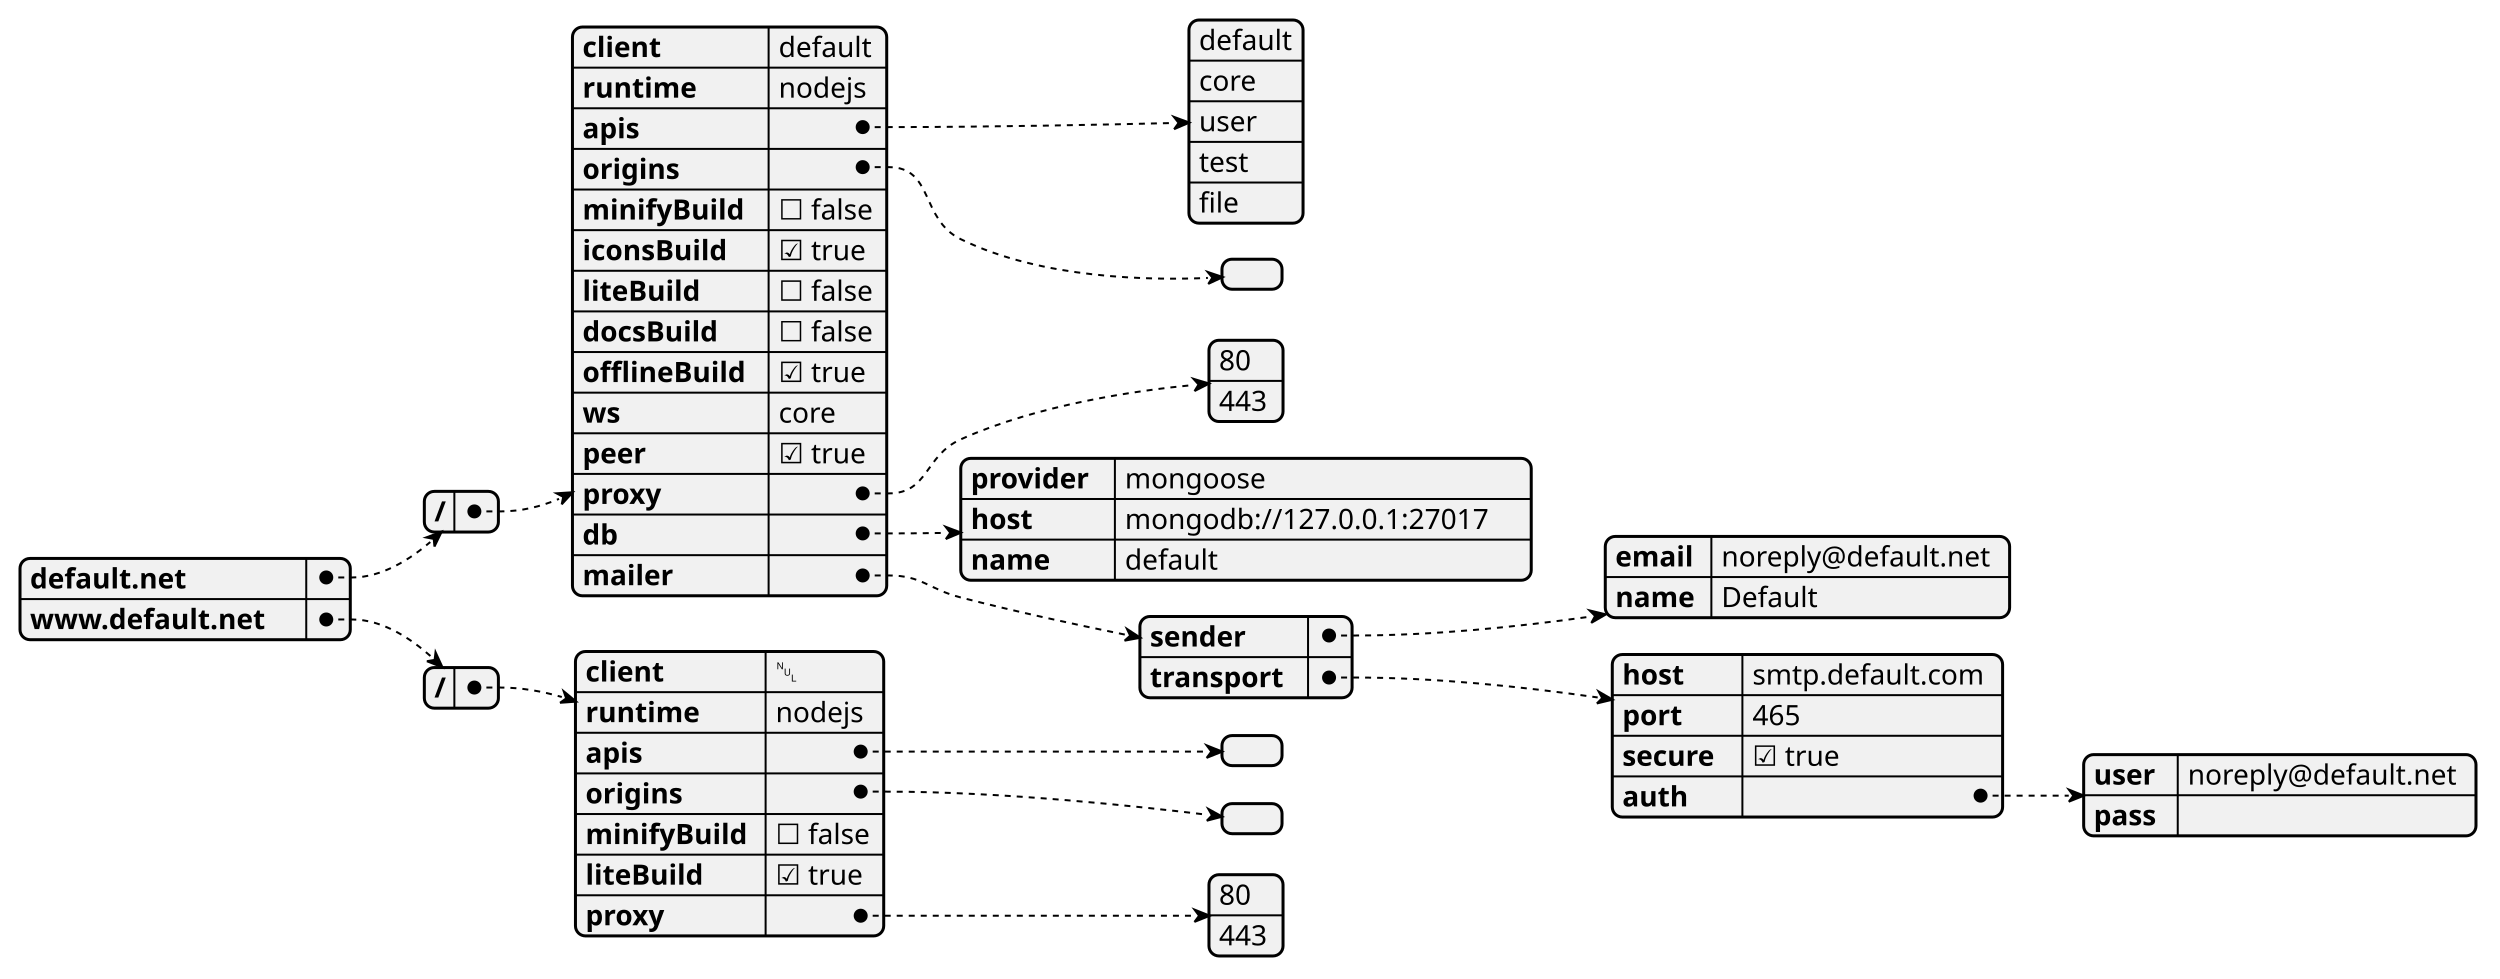
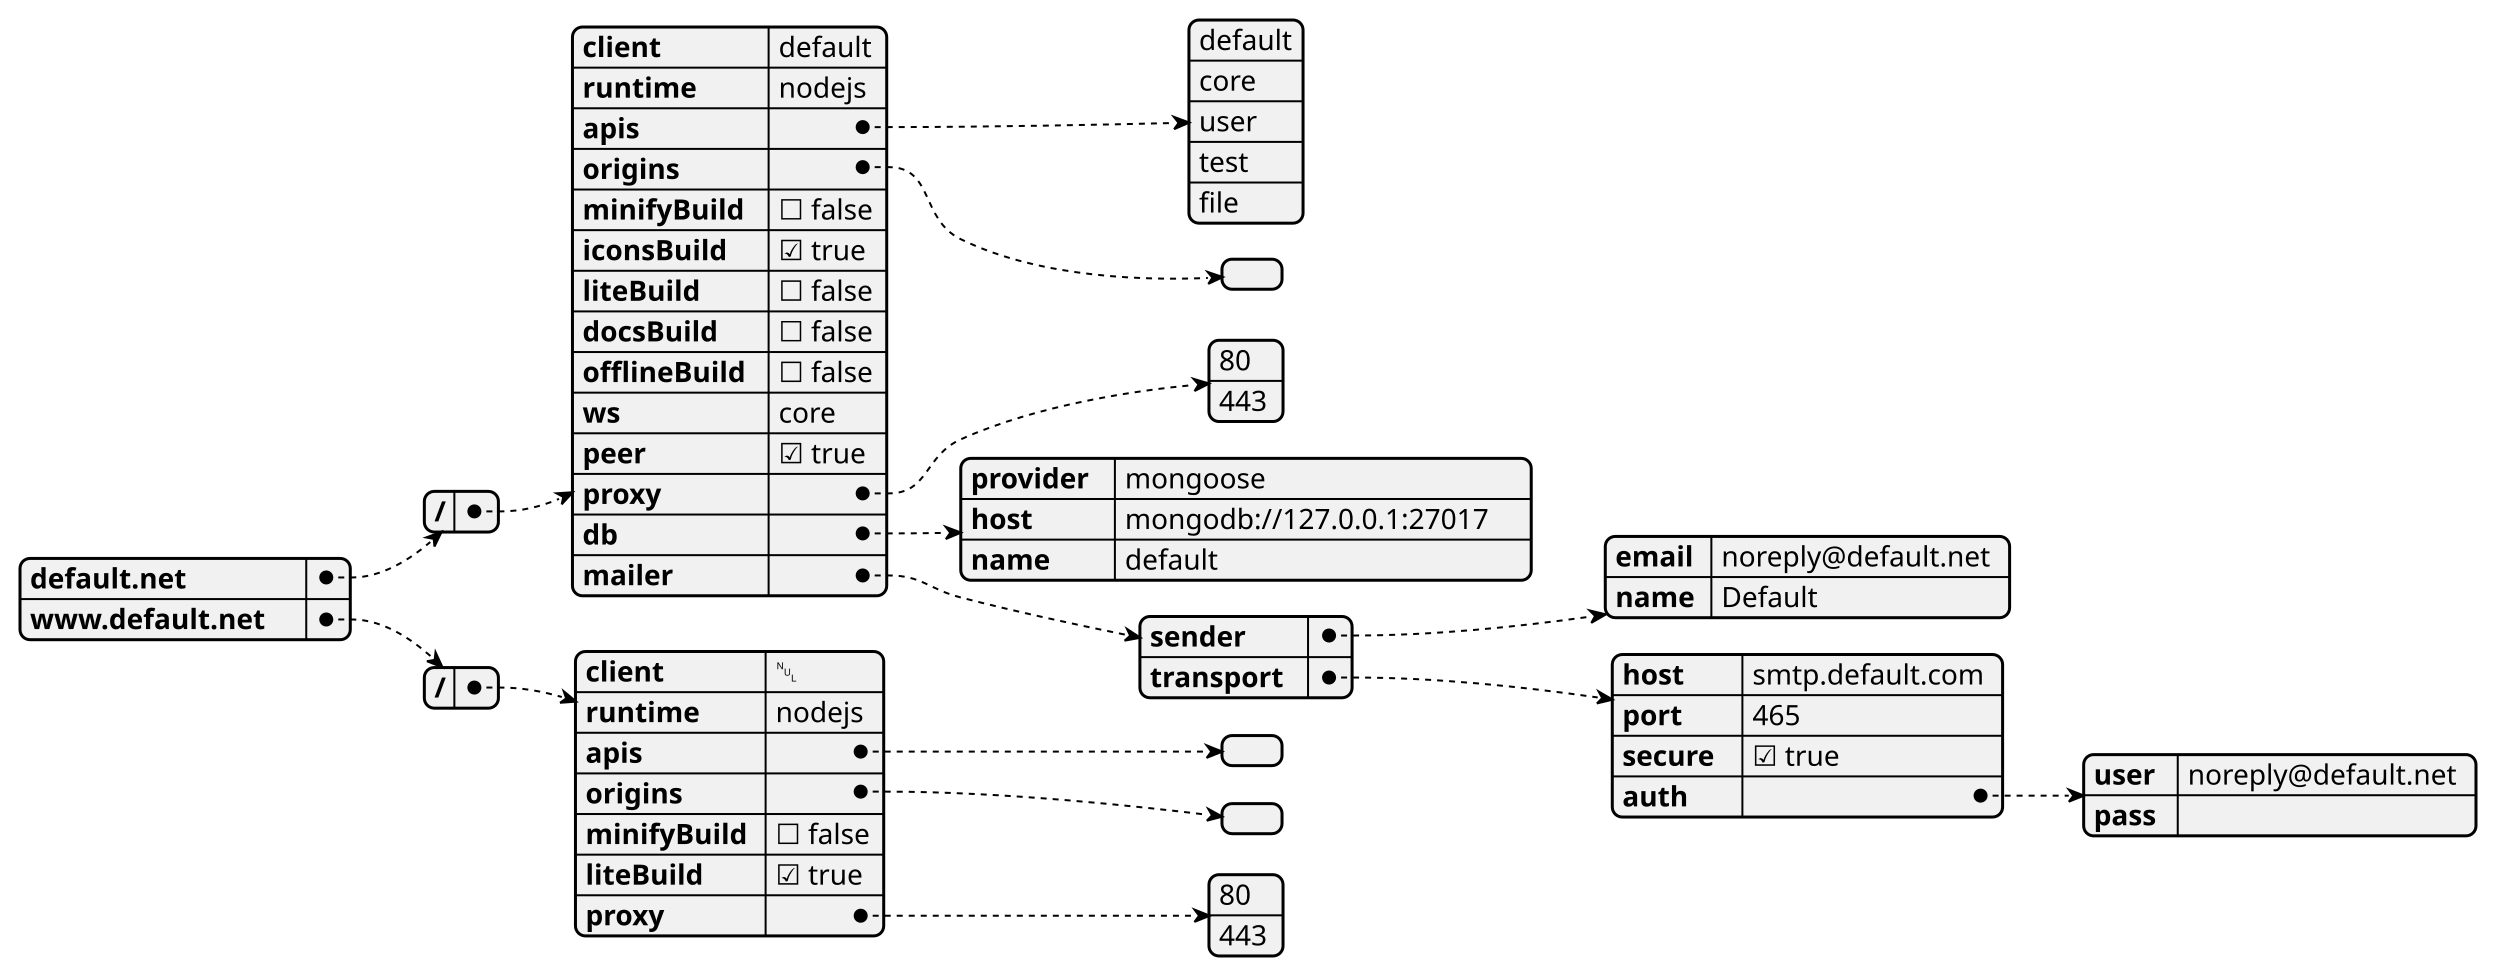
<svg xmlns="http://www.w3.org/2000/svg" contentStyleType="text/css" height="489px" preserveAspectRatio="none" style="width:1249px;height:489px;background:#FFFFFF;" version="1.1" viewBox="0 0 1249 489" width="1249px" zoomAndPan="magnify">
  <defs />
  <g>
    <rect fill="#F1F1F1" height="40.594" rx="5" ry="5" style="stroke:#F1F1F1;stroke-width:1.5;" width="165" x="10" y="279" />
    <text fill="#000000" font-family="sans-serif" font-size="14" font-weight="bold" lengthAdjust="spacing" textLength="86" x="15" y="293.995">default.net</text>
    <text fill="#000000" font-family="sans-serif" font-size="14" lengthAdjust="spacing" textLength="12" x="158" y="293.995">   </text>
    <line style="stroke:#000000;stroke-width:1.0;" x1="153" x2="153" y1="279" y2="299.297" />
    <line style="stroke:#000000;stroke-width:1.0;" x1="10" x2="175" y1="299.297" y2="299.297" />
    <text fill="#000000" font-family="sans-serif" font-size="14" font-weight="bold" lengthAdjust="spacing" textLength="133" x="15" y="314.292">www.default.net</text>
    <text fill="#000000" font-family="sans-serif" font-size="14" lengthAdjust="spacing" textLength="12" x="158" y="314.292">   </text>
    <line style="stroke:#000000;stroke-width:1.0;" x1="153" x2="153" y1="299.297" y2="319.594" />
    <rect fill="none" height="40.594" rx="5" ry="5" style="stroke:#000000;stroke-width:1.5;" width="165" x="10" y="279" />
    <rect fill="#F1F1F1" height="20.297" rx="5" ry="5" style="stroke:#F1F1F1;stroke-width:1.5;" width="37" x="212" y="245.5" />
    <text fill="#000000" font-family="sans-serif" font-size="14" font-weight="bold" lengthAdjust="spacing" textLength="5" x="217" y="260.495">/</text>
    <text fill="#000000" font-family="sans-serif" font-size="14" lengthAdjust="spacing" textLength="12" x="232" y="260.495">   </text>
    <line style="stroke:#000000;stroke-width:1.0;" x1="227" x2="227" y1="245.5" y2="265.797" />
    <rect fill="none" height="20.297" rx="5" ry="5" style="stroke:#000000;stroke-width:1.5;" width="37" x="212" y="245.5" />
    <rect fill="#F1F1F1" height="284.156" rx="5" ry="5" style="stroke:#F1F1F1;stroke-width:1.5;" width="157" x="286" y="13.5" />
    <text fill="#000000" font-family="sans-serif" font-size="14" font-weight="bold" lengthAdjust="spacing" textLength="43" x="291" y="28.495">client</text>
    <text fill="#000000" font-family="sans-serif" font-size="14" lengthAdjust="spacing" textLength="47" x="389" y="28.495">default</text>
    <line style="stroke:#000000;stroke-width:1.0;" x1="384" x2="384" y1="13.5" y2="33.797" />
    <line style="stroke:#000000;stroke-width:1.0;" x1="286" x2="443" y1="33.797" y2="33.797" />
    <text fill="#000000" font-family="sans-serif" font-size="14" font-weight="bold" lengthAdjust="spacing" textLength="61" x="291" y="48.792">runtime</text>
    <text fill="#000000" font-family="sans-serif" font-size="14" lengthAdjust="spacing" textLength="47" x="389" y="48.792">nodejs</text>
    <line style="stroke:#000000;stroke-width:1.0;" x1="384" x2="384" y1="33.797" y2="54.094" />
    <line style="stroke:#000000;stroke-width:1.0;" x1="286" x2="443" y1="54.094" y2="54.094" />
    <text fill="#000000" font-family="sans-serif" font-size="14" font-weight="bold" lengthAdjust="spacing" textLength="32" x="291" y="69.089">apis</text>
    <text fill="#000000" font-family="sans-serif" font-size="14" lengthAdjust="spacing" textLength="12" x="389" y="69.089">   </text>
    <line style="stroke:#000000;stroke-width:1.0;" x1="384" x2="384" y1="54.094" y2="74.391" />
    <line style="stroke:#000000;stroke-width:1.0;" x1="286" x2="443" y1="74.391" y2="74.391" />
    <text fill="#000000" font-family="sans-serif" font-size="14" font-weight="bold" lengthAdjust="spacing" textLength="54" x="291" y="89.386">origins</text>
    <text fill="#000000" font-family="sans-serif" font-size="14" lengthAdjust="spacing" textLength="12" x="389" y="89.386">   </text>
    <line style="stroke:#000000;stroke-width:1.0;" x1="384" x2="384" y1="74.391" y2="94.688" />
    <line style="stroke:#000000;stroke-width:1.0;" x1="286" x2="443" y1="94.688" y2="94.688" />
    <text fill="#000000" font-family="sans-serif" font-size="14" font-weight="bold" lengthAdjust="spacing" textLength="85" x="291" y="109.683">minifyBuild</text>
    <text fill="#000000" font-family="sans-serif" font-size="14" lengthAdjust="spacing" textLength="49" x="389" y="109.683">☐ false</text>
    <line style="stroke:#000000;stroke-width:1.0;" x1="384" x2="384" y1="94.688" y2="114.984" />
    <line style="stroke:#000000;stroke-width:1.0;" x1="286" x2="443" y1="114.984" y2="114.984" />
    <text fill="#000000" font-family="sans-serif" font-size="14" font-weight="bold" lengthAdjust="spacing" textLength="80" x="291" y="129.98">iconsBuild</text>
    <text fill="#000000" font-family="sans-serif" font-size="14" lengthAdjust="spacing" textLength="45" x="389" y="129.98">☑ true</text>
    <line style="stroke:#000000;stroke-width:1.0;" x1="384" x2="384" y1="114.984" y2="135.281" />
    <line style="stroke:#000000;stroke-width:1.0;" x1="286" x2="443" y1="135.281" y2="135.281" />
    <text fill="#000000" font-family="sans-serif" font-size="14" font-weight="bold" lengthAdjust="spacing" textLength="62" x="291" y="150.276">liteBuild</text>
    <text fill="#000000" font-family="sans-serif" font-size="14" lengthAdjust="spacing" textLength="49" x="389" y="150.276">☐ false</text>
    <line style="stroke:#000000;stroke-width:1.0;" x1="384" x2="384" y1="135.281" y2="155.578" />
    <line style="stroke:#000000;stroke-width:1.0;" x1="286" x2="443" y1="155.578" y2="155.578" />
    <text fill="#000000" font-family="sans-serif" font-size="14" font-weight="bold" lengthAdjust="spacing" textLength="76" x="291" y="170.573">docsBuild</text>
    <text fill="#000000" font-family="sans-serif" font-size="14" lengthAdjust="spacing" textLength="49" x="389" y="170.573">☐ false</text>
    <line style="stroke:#000000;stroke-width:1.0;" x1="384" x2="384" y1="155.578" y2="175.875" />
    <line style="stroke:#000000;stroke-width:1.0;" x1="286" x2="443" y1="175.875" y2="175.875" />
    <text fill="#000000" font-family="sans-serif" font-size="14" font-weight="bold" lengthAdjust="spacing" textLength="88" x="291" y="190.87">offlineBuild</text>
-     <text fill="#000000" font-family="sans-serif" font-size="14" lengthAdjust="spacing" textLength="45" x="389" y="190.87">☑ true</text>
+     <text fill="#000000" font-family="sans-serif" font-size="14" lengthAdjust="spacing" textLength="49" x="389" y="190.87">☐ false</text>
    <line style="stroke:#000000;stroke-width:1.0;" x1="384" x2="384" y1="175.875" y2="196.172" />
    <line style="stroke:#000000;stroke-width:1.0;" x1="286" x2="443" y1="196.172" y2="196.172" />
    <text fill="#000000" font-family="sans-serif" font-size="14" font-weight="bold" lengthAdjust="spacing" textLength="23" x="291" y="211.167">ws</text>
    <text fill="#000000" font-family="sans-serif" font-size="14" lengthAdjust="spacing" textLength="31" x="389" y="211.167">core</text>
    <line style="stroke:#000000;stroke-width:1.0;" x1="384" x2="384" y1="196.172" y2="216.469" />
    <line style="stroke:#000000;stroke-width:1.0;" x1="286" x2="443" y1="216.469" y2="216.469" />
    <text fill="#000000" font-family="sans-serif" font-size="14" font-weight="bold" lengthAdjust="spacing" textLength="37" x="291" y="231.464">peer</text>
    <text fill="#000000" font-family="sans-serif" font-size="14" lengthAdjust="spacing" textLength="45" x="389" y="231.464">☑ true</text>
    <line style="stroke:#000000;stroke-width:1.0;" x1="384" x2="384" y1="216.469" y2="236.766" />
    <line style="stroke:#000000;stroke-width:1.0;" x1="286" x2="443" y1="236.766" y2="236.766" />
    <text fill="#000000" font-family="sans-serif" font-size="14" font-weight="bold" lengthAdjust="spacing" textLength="45" x="291" y="251.761">proxy</text>
    <text fill="#000000" font-family="sans-serif" font-size="14" lengthAdjust="spacing" textLength="12" x="389" y="251.761">   </text>
    <line style="stroke:#000000;stroke-width:1.0;" x1="384" x2="384" y1="236.766" y2="257.062" />
    <line style="stroke:#000000;stroke-width:1.0;" x1="286" x2="443" y1="257.062" y2="257.062" />
    <text fill="#000000" font-family="sans-serif" font-size="14" font-weight="bold" lengthAdjust="spacing" textLength="20" x="291" y="272.058">db</text>
    <text fill="#000000" font-family="sans-serif" font-size="14" lengthAdjust="spacing" textLength="12" x="389" y="272.058">   </text>
    <line style="stroke:#000000;stroke-width:1.0;" x1="384" x2="384" y1="257.062" y2="277.359" />
    <line style="stroke:#000000;stroke-width:1.0;" x1="286" x2="443" y1="277.359" y2="277.359" />
    <text fill="#000000" font-family="sans-serif" font-size="14" font-weight="bold" lengthAdjust="spacing" textLength="48" x="291" y="292.354">mailer</text>
    <text fill="#000000" font-family="sans-serif" font-size="14" lengthAdjust="spacing" textLength="12" x="389" y="292.354">   </text>
    <line style="stroke:#000000;stroke-width:1.0;" x1="384" x2="384" y1="277.359" y2="297.656" />
    <rect fill="none" height="284.156" rx="5" ry="5" style="stroke:#000000;stroke-width:1.5;" width="157" x="286" y="13.5" />
    <rect fill="#F1F1F1" height="101.484" rx="5" ry="5" style="stroke:#F1F1F1;stroke-width:1.5;" width="57" x="594" y="10" />
    <text fill="#000000" font-family="sans-serif" font-size="14" lengthAdjust="spacing" textLength="47" x="599" y="24.995">default</text>
    <line style="stroke:#000000;stroke-width:1.0;" x1="594" x2="651" y1="30.297" y2="30.297" />
    <text fill="#000000" font-family="sans-serif" font-size="14" lengthAdjust="spacing" textLength="31" x="599" y="45.292">core</text>
    <line style="stroke:#000000;stroke-width:1.0;" x1="594" x2="651" y1="50.594" y2="50.594" />
    <text fill="#000000" font-family="sans-serif" font-size="14" lengthAdjust="spacing" textLength="31" x="599" y="65.589">user</text>
    <line style="stroke:#000000;stroke-width:1.0;" x1="594" x2="651" y1="70.891" y2="70.891" />
    <text fill="#000000" font-family="sans-serif" font-size="14" lengthAdjust="spacing" textLength="27" x="599" y="85.886">test</text>
    <line style="stroke:#000000;stroke-width:1.0;" x1="594" x2="651" y1="91.188" y2="91.188" />
    <text fill="#000000" font-family="sans-serif" font-size="14" lengthAdjust="spacing" textLength="19" x="599" y="106.183">file</text>
    <rect fill="none" height="101.484" rx="5" ry="5" style="stroke:#000000;stroke-width:1.5;" width="57" x="594" y="10" />
    <rect fill="#F1F1F1" height="15" rx="5" ry="5" style="stroke:#F1F1F1;stroke-width:1.5;" width="30" x="610.5" y="129.5" />
    <rect fill="none" height="15" rx="5" ry="5" style="stroke:#000000;stroke-width:1.5;" width="30" x="610.5" y="129.5" />
    <rect fill="#F1F1F1" height="40.594" rx="5" ry="5" style="stroke:#F1F1F1;stroke-width:1.5;" width="37" x="604" y="170" />
    <text fill="#000000" font-family="sans-serif" font-size="14" lengthAdjust="spacing" textLength="18" x="609" y="184.995">80</text>
    <line style="stroke:#000000;stroke-width:1.0;" x1="604" x2="641" y1="190.297" y2="190.297" />
    <text fill="#000000" font-family="sans-serif" font-size="14" lengthAdjust="spacing" textLength="27" x="609" y="205.292">443</text>
    <rect fill="none" height="40.594" rx="5" ry="5" style="stroke:#000000;stroke-width:1.5;" width="37" x="604" y="170" />
    <rect fill="#F1F1F1" height="60.891" rx="5" ry="5" style="stroke:#F1F1F1;stroke-width:1.5;" width="285" x="480" y="229" />
    <text fill="#000000" font-family="sans-serif" font-size="14" font-weight="bold" lengthAdjust="spacing" textLength="67" x="485" y="243.995">provider</text>
    <text fill="#000000" font-family="sans-serif" font-size="14" lengthAdjust="spacing" textLength="75" x="562" y="243.995">mongoose</text>
    <line style="stroke:#000000;stroke-width:1.0;" x1="557" x2="557" y1="229" y2="249.297" />
    <line style="stroke:#000000;stroke-width:1.0;" x1="480" x2="765" y1="249.297" y2="249.297" />
    <text fill="#000000" font-family="sans-serif" font-size="14" font-weight="bold" lengthAdjust="spacing" textLength="35" x="485" y="264.292">host</text>
    <text fill="#000000" font-family="sans-serif" font-size="14" lengthAdjust="spacing" textLength="198" x="562" y="264.292">mongodb://127.0.0.1:27017</text>
    <line style="stroke:#000000;stroke-width:1.0;" x1="557" x2="557" y1="249.297" y2="269.594" />
    <line style="stroke:#000000;stroke-width:1.0;" x1="480" x2="765" y1="269.594" y2="269.594" />
    <text fill="#000000" font-family="sans-serif" font-size="14" font-weight="bold" lengthAdjust="spacing" textLength="43" x="485" y="284.589">name</text>
    <text fill="#000000" font-family="sans-serif" font-size="14" lengthAdjust="spacing" textLength="47" x="562" y="284.589">default</text>
    <line style="stroke:#000000;stroke-width:1.0;" x1="557" x2="557" y1="269.594" y2="289.891" />
    <rect fill="none" height="60.891" rx="5" ry="5" style="stroke:#000000;stroke-width:1.5;" width="285" x="480" y="229" />
    <rect fill="#F1F1F1" height="40.594" rx="5" ry="5" style="stroke:#F1F1F1;stroke-width:1.5;" width="106" x="569.5" y="308" />
    <text fill="#000000" font-family="sans-serif" font-size="14" font-weight="bold" lengthAdjust="spacing" textLength="56" x="574.5" y="322.995">sender</text>
    <text fill="#000000" font-family="sans-serif" font-size="14" lengthAdjust="spacing" textLength="12" x="658.5" y="322.995">   </text>
    <line style="stroke:#000000;stroke-width:1.0;" x1="653.5" x2="653.5" y1="308" y2="328.297" />
    <line style="stroke:#000000;stroke-width:1.0;" x1="569.5" x2="675.5" y1="328.297" y2="328.297" />
    <text fill="#000000" font-family="sans-serif" font-size="14" font-weight="bold" lengthAdjust="spacing" textLength="74" x="574.5" y="343.292">transport</text>
    <text fill="#000000" font-family="sans-serif" font-size="14" lengthAdjust="spacing" textLength="12" x="658.5" y="343.292">   </text>
    <line style="stroke:#000000;stroke-width:1.0;" x1="653.5" x2="653.5" y1="328.297" y2="348.594" />
    <rect fill="none" height="40.594" rx="5" ry="5" style="stroke:#000000;stroke-width:1.5;" width="106" x="569.5" y="308" />
    <rect fill="#F1F1F1" height="40.594" rx="5" ry="5" style="stroke:#F1F1F1;stroke-width:1.5;" width="202" x="802" y="268" />
    <text fill="#000000" font-family="sans-serif" font-size="14" font-weight="bold" lengthAdjust="spacing" textLength="41" x="807" y="282.995">email</text>
    <text fill="#000000" font-family="sans-serif" font-size="14" lengthAdjust="spacing" textLength="139" x="860" y="282.995">noreply@default.net</text>
    <line style="stroke:#000000;stroke-width:1.0;" x1="855" x2="855" y1="268" y2="288.297" />
    <line style="stroke:#000000;stroke-width:1.0;" x1="802" x2="1004" y1="288.297" y2="288.297" />
    <text fill="#000000" font-family="sans-serif" font-size="14" font-weight="bold" lengthAdjust="spacing" textLength="43" x="807" y="303.292">name</text>
    <text fill="#000000" font-family="sans-serif" font-size="14" lengthAdjust="spacing" textLength="49" x="860" y="303.292">Default</text>
    <line style="stroke:#000000;stroke-width:1.0;" x1="855" x2="855" y1="288.297" y2="308.594" />
    <rect fill="none" height="40.594" rx="5" ry="5" style="stroke:#000000;stroke-width:1.5;" width="202" x="802" y="268" />
    <rect fill="#F1F1F1" height="81.188" rx="5" ry="5" style="stroke:#F1F1F1;stroke-width:1.5;" width="195" x="805.5" y="327" />
    <text fill="#000000" font-family="sans-serif" font-size="14" font-weight="bold" lengthAdjust="spacing" textLength="35" x="810.5" y="341.995">host</text>
    <text fill="#000000" font-family="sans-serif" font-size="14" lengthAdjust="spacing" textLength="120" x="875.5" y="341.995">smtp.default.com</text>
    <line style="stroke:#000000;stroke-width:1.0;" x1="870.5" x2="870.5" y1="327" y2="347.297" />
    <line style="stroke:#000000;stroke-width:1.0;" x1="805.5" x2="1000.5" y1="347.297" y2="347.297" />
    <text fill="#000000" font-family="sans-serif" font-size="14" font-weight="bold" lengthAdjust="spacing" textLength="33" x="810.5" y="362.292">port</text>
    <text fill="#000000" font-family="sans-serif" font-size="14" lengthAdjust="spacing" textLength="27" x="875.5" y="362.292">465</text>
    <line style="stroke:#000000;stroke-width:1.0;" x1="870.5" x2="870.5" y1="347.297" y2="367.594" />
    <line style="stroke:#000000;stroke-width:1.0;" x1="805.5" x2="1000.5" y1="367.594" y2="367.594" />
    <text fill="#000000" font-family="sans-serif" font-size="14" font-weight="bold" lengthAdjust="spacing" textLength="55" x="810.5" y="382.589">secure</text>
    <text fill="#000000" font-family="sans-serif" font-size="14" lengthAdjust="spacing" textLength="45" x="875.5" y="382.589">☑ true</text>
    <line style="stroke:#000000;stroke-width:1.0;" x1="870.5" x2="870.5" y1="367.594" y2="387.891" />
    <line style="stroke:#000000;stroke-width:1.0;" x1="805.5" x2="1000.5" y1="387.891" y2="387.891" />
    <text fill="#000000" font-family="sans-serif" font-size="14" font-weight="bold" lengthAdjust="spacing" textLength="35" x="810.5" y="402.886">auth</text>
    <text fill="#000000" font-family="sans-serif" font-size="14" lengthAdjust="spacing" textLength="12" x="875.5" y="402.886">   </text>
    <line style="stroke:#000000;stroke-width:1.0;" x1="870.5" x2="870.5" y1="387.891" y2="408.188" />
    <rect fill="none" height="81.188" rx="5" ry="5" style="stroke:#000000;stroke-width:1.5;" width="195" x="805.5" y="327" />
    <rect fill="#F1F1F1" height="40.594" rx="5" ry="5" style="stroke:#F1F1F1;stroke-width:1.5;" width="196" x="1041" y="377" />
    <text fill="#000000" font-family="sans-serif" font-size="14" font-weight="bold" lengthAdjust="spacing" textLength="36" x="1046" y="391.995">user</text>
    <text fill="#000000" font-family="sans-serif" font-size="14" lengthAdjust="spacing" textLength="139" x="1093" y="391.995">noreply@default.net</text>
    <line style="stroke:#000000;stroke-width:1.0;" x1="1088" x2="1088" y1="377" y2="397.297" />
    <line style="stroke:#000000;stroke-width:1.0;" x1="1041" x2="1237" y1="397.297" y2="397.297" />
    <text fill="#000000" font-family="sans-serif" font-size="14" font-weight="bold" lengthAdjust="spacing" textLength="37" x="1046" y="412.292">pass</text>
    <text fill="#000000" font-family="sans-serif" font-size="14" lengthAdjust="spacing" textLength="4" x="1093" y="412.292"> </text>
    <line style="stroke:#000000;stroke-width:1.0;" x1="1088" x2="1088" y1="397.297" y2="417.594" />
    <rect fill="none" height="40.594" rx="5" ry="5" style="stroke:#000000;stroke-width:1.5;" width="196" x="1041" y="377" />
    <rect fill="#F1F1F1" height="20.297" rx="5" ry="5" style="stroke:#F1F1F1;stroke-width:1.5;" width="37" x="212" y="333.5" />
    <text fill="#000000" font-family="sans-serif" font-size="14" font-weight="bold" lengthAdjust="spacing" textLength="5" x="217" y="348.495">/</text>
    <text fill="#000000" font-family="sans-serif" font-size="14" lengthAdjust="spacing" textLength="12" x="232" y="348.495">   </text>
    <line style="stroke:#000000;stroke-width:1.0;" x1="227" x2="227" y1="333.5" y2="353.797" />
    <rect fill="none" height="20.297" rx="5" ry="5" style="stroke:#000000;stroke-width:1.5;" width="37" x="212" y="333.5" />
    <rect fill="#F1F1F1" height="142.078" rx="5" ry="5" style="stroke:#F1F1F1;stroke-width:1.5;" width="154" x="287.5" y="325.5" />
    <text fill="#000000" font-family="sans-serif" font-size="14" font-weight="bold" lengthAdjust="spacing" textLength="43" x="292.5" y="340.495">client</text>
    <text fill="#000000" font-family="sans-serif" font-size="14" lengthAdjust="spacing" textLength="11" x="387.5" y="340.495">␀</text>
    <line style="stroke:#000000;stroke-width:1.0;" x1="382.5" x2="382.5" y1="325.5" y2="345.797" />
    <line style="stroke:#000000;stroke-width:1.0;" x1="287.5" x2="441.5" y1="345.797" y2="345.797" />
    <text fill="#000000" font-family="sans-serif" font-size="14" font-weight="bold" lengthAdjust="spacing" textLength="61" x="292.5" y="360.792">runtime</text>
    <text fill="#000000" font-family="sans-serif" font-size="14" lengthAdjust="spacing" textLength="47" x="387.5" y="360.792">nodejs</text>
    <line style="stroke:#000000;stroke-width:1.0;" x1="382.5" x2="382.5" y1="345.797" y2="366.094" />
    <line style="stroke:#000000;stroke-width:1.0;" x1="287.5" x2="441.5" y1="366.094" y2="366.094" />
    <text fill="#000000" font-family="sans-serif" font-size="14" font-weight="bold" lengthAdjust="spacing" textLength="32" x="292.5" y="381.089">apis</text>
    <text fill="#000000" font-family="sans-serif" font-size="14" lengthAdjust="spacing" textLength="12" x="387.5" y="381.089">   </text>
    <line style="stroke:#000000;stroke-width:1.0;" x1="382.5" x2="382.5" y1="366.094" y2="386.391" />
    <line style="stroke:#000000;stroke-width:1.0;" x1="287.5" x2="441.5" y1="386.391" y2="386.391" />
    <text fill="#000000" font-family="sans-serif" font-size="14" font-weight="bold" lengthAdjust="spacing" textLength="54" x="292.5" y="401.386">origins</text>
    <text fill="#000000" font-family="sans-serif" font-size="14" lengthAdjust="spacing" textLength="12" x="387.5" y="401.386">   </text>
    <line style="stroke:#000000;stroke-width:1.0;" x1="382.5" x2="382.5" y1="386.391" y2="406.688" />
    <line style="stroke:#000000;stroke-width:1.0;" x1="287.5" x2="441.5" y1="406.688" y2="406.688" />
    <text fill="#000000" font-family="sans-serif" font-size="14" font-weight="bold" lengthAdjust="spacing" textLength="85" x="292.5" y="421.683">minifyBuild</text>
    <text fill="#000000" font-family="sans-serif" font-size="14" lengthAdjust="spacing" textLength="49" x="387.5" y="421.683">☐ false</text>
    <line style="stroke:#000000;stroke-width:1.0;" x1="382.5" x2="382.5" y1="406.688" y2="426.984" />
    <line style="stroke:#000000;stroke-width:1.0;" x1="287.5" x2="441.5" y1="426.984" y2="426.984" />
    <text fill="#000000" font-family="sans-serif" font-size="14" font-weight="bold" lengthAdjust="spacing" textLength="62" x="292.5" y="441.979">liteBuild</text>
    <text fill="#000000" font-family="sans-serif" font-size="14" lengthAdjust="spacing" textLength="45" x="387.5" y="441.979">☑ true</text>
    <line style="stroke:#000000;stroke-width:1.0;" x1="382.5" x2="382.5" y1="426.984" y2="447.281" />
    <line style="stroke:#000000;stroke-width:1.0;" x1="287.5" x2="441.5" y1="447.281" y2="447.281" />
    <text fill="#000000" font-family="sans-serif" font-size="14" font-weight="bold" lengthAdjust="spacing" textLength="45" x="292.5" y="462.276">proxy</text>
    <text fill="#000000" font-family="sans-serif" font-size="14" lengthAdjust="spacing" textLength="12" x="387.5" y="462.276">   </text>
    <line style="stroke:#000000;stroke-width:1.0;" x1="382.5" x2="382.5" y1="447.281" y2="467.578" />
    <rect fill="none" height="142.078" rx="5" ry="5" style="stroke:#000000;stroke-width:1.5;" width="154" x="287.5" y="325.5" />
    <rect fill="#F1F1F1" height="15" rx="5" ry="5" style="stroke:#F1F1F1;stroke-width:1.5;" width="30" x="610.5" y="367.5" />
    <rect fill="none" height="15" rx="5" ry="5" style="stroke:#000000;stroke-width:1.5;" width="30" x="610.5" y="367.5" />
    <rect fill="#F1F1F1" height="15" rx="5" ry="5" style="stroke:#F1F1F1;stroke-width:1.5;" width="30" x="610.5" y="401.5" />
    <rect fill="none" height="15" rx="5" ry="5" style="stroke:#000000;stroke-width:1.5;" width="30" x="610.5" y="401.5" />
    <rect fill="#F1F1F1" height="40.594" rx="5" ry="5" style="stroke:#F1F1F1;stroke-width:1.5;" width="37" x="604" y="437" />
    <text fill="#000000" font-family="sans-serif" font-size="14" lengthAdjust="spacing" textLength="18" x="609" y="451.995">80</text>
    <line style="stroke:#000000;stroke-width:1.0;" x1="604" x2="641" y1="457.297" y2="457.297" />
    <text fill="#000000" font-family="sans-serif" font-size="14" lengthAdjust="spacing" textLength="27" x="609" y="472.292">443</text>
    <rect fill="none" height="40.594" rx="5" ry="5" style="stroke:#000000;stroke-width:1.5;" width="37" x="604" y="437" />
    <path d="M431,63.5 L444,63.5 C493.423,63.5 550.553,62.33 586.479,61.451 " fill="none" style="stroke:#000000;stroke-width:1.0;stroke-dasharray:3.0,3.0;" />
    <path d="M586.556,64.561 L588.811,61.393 L586.401,58.341 L594.254,61.257 L586.556,64.561 " fill="#000000" style="stroke:#000000;stroke-width:1.0;" />
    <ellipse cx="431" cy="63.5" fill="#000000" rx="3" ry="3" style="stroke:#000000;stroke-width:1.0;" />
    <path d="M431,83.5 L444,83.5 C466.627,83.5 459.682,109.541 480,119.5 C520.618,139.409 575.268,140.106 603.459,138.847 " fill="none" style="stroke:#000000;stroke-width:1.0;stroke-dasharray:3.0,3.0;" />
    <path d="M603.624,141.861 L605.719,138.722 L603.293,135.832 L610.995,138.433 L603.624,141.861 " fill="#000000" style="stroke:#000000;stroke-width:1.0;" />
    <ellipse cx="431" cy="83.5" fill="#000000" rx="3" ry="3" style="stroke:#000000;stroke-width:1.0;" />
    <path d="M431,246.5 L444,246.5 C464,246.5 461.759,227.7 480,219.5 C518.388,202.243 567.236,195.156 596.485,192.317 " fill="none" style="stroke:#000000;stroke-width:1.0;stroke-dasharray:3.0,3.0;" />
    <path d="M596.763,195.399 L598.797,192.109 L596.208,189.235 L604.19,191.624 L596.763,195.399 " fill="#000000" style="stroke:#000000;stroke-width:1.0;" />
    <ellipse cx="431" cy="246.5" fill="#000000" rx="3" ry="3" style="stroke:#000000;stroke-width:1.0;" />
    <path d="M431,266.5 L444,266.5 C453.273,266.5 462.816,266.404 472.438,266.234 " fill="none" style="stroke:#000000;stroke-width:1.0;stroke-dasharray:3.0,3.0;" />
    <path d="M472.499,269.326 L474.757,266.189 L472.377,263.142 L480.168,266.083 L472.499,269.326 " fill="#000000" style="stroke:#000000;stroke-width:1.0;" />
    <ellipse cx="431" cy="266.5" fill="#000000" rx="3" ry="3" style="stroke:#000000;stroke-width:1.0;" />
    <path d="M664,317.5 L677,317.5 C715.509,317.5 757.417,313.288 794.54,308.075 " fill="none" style="stroke:#000000;stroke-width:1.0;stroke-dasharray:3.0,3.0;" />
    <path d="M794.991,311.213 L796.894,307.737 L794.09,304.936 L802.387,306.948 L794.991,311.213 " fill="#000000" style="stroke:#000000;stroke-width:1.0;" />
    <ellipse cx="664" cy="317.5" fill="#000000" rx="3" ry="3" style="stroke:#000000;stroke-width:1.0;" />
    <path d="M989.5,397.5 L1002.5,397.5 C1012.57,397.5 1023.059,397.5 1033.548,397.5 " fill="none" style="stroke:#000000;stroke-width:1.0;stroke-dasharray:3.0,3.0;" />
    <path d="M1033.548,400.553 L1035.838,397.5 L1033.548,394.447 L1041.18,397.5 L1033.548,400.553 " fill="#000000" style="stroke:#000000;stroke-width:1.0;" />
    <ellipse cx="989.5" cy="397.5" fill="#000000" rx="3" ry="3" style="stroke:#000000;stroke-width:1.0;" />
    <path d="M664,338.5 L677,338.5 C716.78,338.5 760.188,342.995 798.201,348.445 " fill="none" style="stroke:#000000;stroke-width:1.0;stroke-dasharray:3.0,3.0;" />
    <path d="M797.76,351.456 L800.46,348.775 L798.642,345.433 L805.729,349.546 L797.76,351.456 " fill="#000000" style="stroke:#000000;stroke-width:1.0;" />
    <ellipse cx="664" cy="338.5" fill="#000000" rx="3" ry="3" style="stroke:#000000;stroke-width:1.0;" />
    <path d="M431,287.5 L444,287.5 C460.73,287.5 463.8,294.322 480,298.5 C506.87,305.429 536.901,311.949 562.4,317.128 " fill="none" style="stroke:#000000;stroke-width:1.0;stroke-dasharray:3.0,3.0;" />
    <path d="M561.803,320.093 L564.624,317.576 L562.998,314.164 L569.811,318.622 L561.803,320.093 " fill="#000000" style="stroke:#000000;stroke-width:1.0;" />
    <ellipse cx="431" cy="287.5" fill="#000000" rx="3" ry="3" style="stroke:#000000;stroke-width:1.0;" />
    <path d="M237,255.5 L250,255.5 C260.28,255.5 270.076,253.174 279.297,249.23 " fill="none" style="stroke:#000000;stroke-width:1.0;stroke-dasharray:3.0,3.0;" />
    <path d="M280.624,252.005 L281.378,248.235 L277.969,246.455 L286.234,245.912 L280.624,252.005 " fill="#000000" style="stroke:#000000;stroke-width:1.0;" />
    <ellipse cx="237" cy="255.5" fill="#000000" rx="3" ry="3" style="stroke:#000000;stroke-width:1.0;" />
    <path d="M163,288.5 L176,288.5 C190.74,288.5 204.861,279.437 214.963,270.81 " fill="none" style="stroke:#000000;stroke-width:1.0;stroke-dasharray:3.0,3.0;" />
    <path d="M217.055,273.107 L216.686,269.241 L212.871,268.514 L220.704,265.58 L217.055,273.107 " fill="#000000" style="stroke:#000000;stroke-width:1.0;" />
    <ellipse cx="163" cy="288.5" fill="#000000" rx="3" ry="3" style="stroke:#000000;stroke-width:1.0;" />
    <path d="M430,375.5 L443,375.5 C501.195,375.5 570.033,375.5 602.803,375.5 " fill="none" style="stroke:#000000;stroke-width:1.0;stroke-dasharray:3.0,3.0;" />
    <path d="M602.803,378.655 L605.17,375.5 L602.803,372.345 L610.691,375.5 L602.803,378.655 " fill="#000000" style="stroke:#000000;stroke-width:1.0;" />
    <ellipse cx="430" cy="375.5" fill="#000000" rx="3" ry="3" style="stroke:#000000;stroke-width:1.0;" />
    <path d="M430,395.5 L443,395.5 C501.622,395.5 570.714,403.055 603.257,407.065 " fill="none" style="stroke:#000000;stroke-width:1.0;stroke-dasharray:3.0,3.0;" />
    <path d="M602.883,410.048 L605.495,407.346 L603.632,404.082 L610.715,408.002 L602.883,410.048 " fill="#000000" style="stroke:#000000;stroke-width:1.0;" />
    <ellipse cx="430" cy="395.5" fill="#000000" rx="3" ry="3" style="stroke:#000000;stroke-width:1.0;" />
    <path d="M430,457.5 L443,457.5 C497.807,457.5 562.053,457.5 596.721,457.5 " fill="none" style="stroke:#000000;stroke-width:1.0;stroke-dasharray:3.0,3.0;" />
    <path d="M596.721,460.599 L599.045,457.5 L596.721,454.401 L604.469,457.5 L596.721,460.599 " fill="#000000" style="stroke:#000000;stroke-width:1.0;" />
    <ellipse cx="430" cy="457.5" fill="#000000" rx="3" ry="3" style="stroke:#000000;stroke-width:1.0;" />
    <path d="M237,343.5 L250,343.5 C260.274,343.5 270.625,345.292 280.676,348.217 " fill="none" style="stroke:#000000;stroke-width:1.0;stroke-dasharray:3.0,3.0;" />
    <path d="M279.748,351.122 L282.854,348.913 L281.604,345.313 L287.937,350.538 L279.748,351.122 " fill="#000000" style="stroke:#000000;stroke-width:1.0;" />
    <ellipse cx="237" cy="343.5" fill="#000000" rx="3" ry="3" style="stroke:#000000;stroke-width:1.0;" />
    <path d="M163,309.5 L176,309.5 C191.046,309.5 205.326,319.069 215.418,328.055 " fill="none" style="stroke:#000000;stroke-width:1.0;stroke-dasharray:3.0,3.0;" />
    <path d="M213.247,330.339 L217.131,329.683 L217.589,325.77 L221.13,333.483 L213.247,330.339 " fill="#000000" style="stroke:#000000;stroke-width:1.0;" />
    <ellipse cx="163" cy="309.5" fill="#000000" rx="3" ry="3" style="stroke:#000000;stroke-width:1.0;" />
  </g>
</svg>
